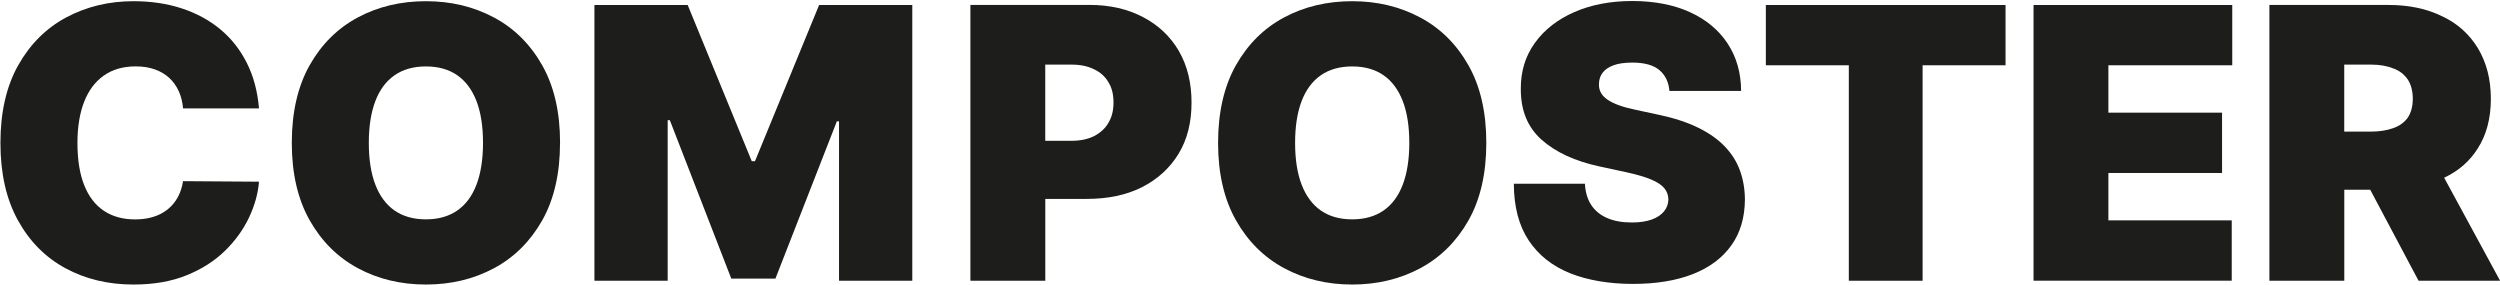
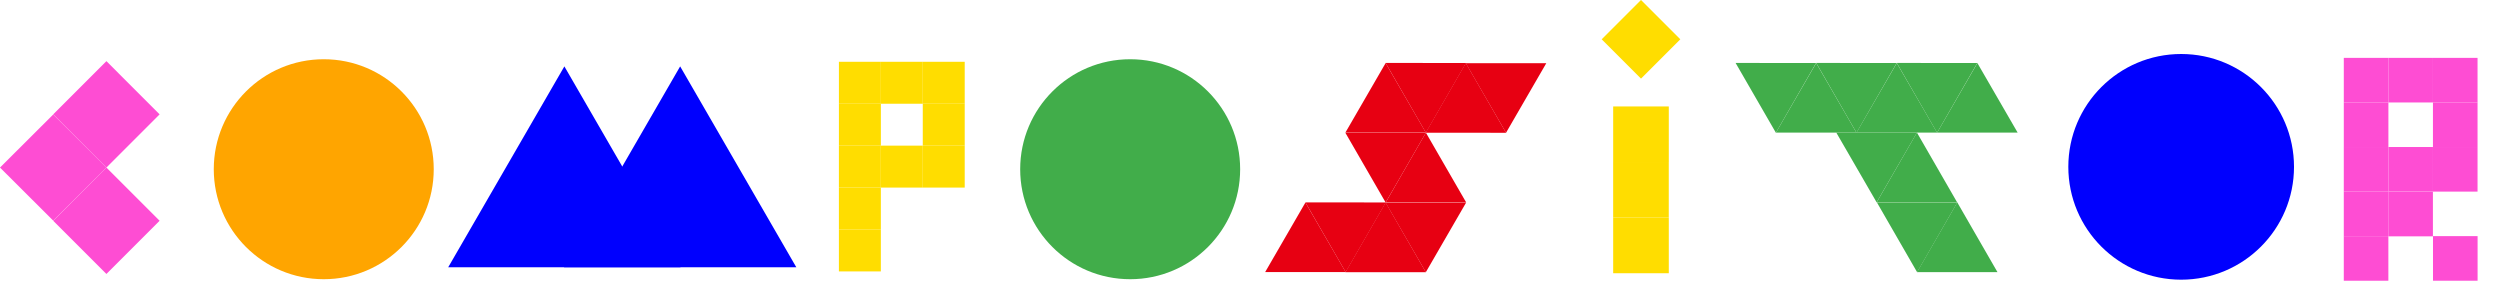
- <svg xmlns="http://www.w3.org/2000/svg" id="Layer_1" viewBox="0 0 519.71 59.14">
-   <defs>
-     <style>.cls-1{fill:#1d1d1b;}</style>
-   </defs>
-   <path class="cls-1" d="M53.84,22.53h-15.79c-.11-1.31-.4-2.49-.88-3.55-.47-1.06-1.13-1.98-1.96-2.76-.83-.77-1.83-1.37-3.01-1.79-1.17-.42-2.51-.63-4-.63-2.61,0-4.82,.64-6.62,1.91-1.8,1.27-3.16,3.09-4.09,5.46-.92,2.37-1.39,5.22-1.39,8.54,0,3.51,.47,6.44,1.41,8.8s2.31,4.13,4.1,5.32c1.79,1.19,3.95,1.78,6.47,1.78,1.44,0,2.73-.18,3.86-.55,1.14-.36,2.13-.89,2.97-1.58s1.53-1.53,2.06-2.5c.53-.98,.89-2.08,1.08-3.32l15.79,.11c-.19,2.42-.87,4.89-2.05,7.4-1.17,2.51-2.84,4.82-4.99,6.94-2.16,2.12-4.82,3.82-7.99,5.11-3.17,1.29-6.86,1.93-11.06,1.93-5.26,0-9.98-1.13-14.15-3.39-4.17-2.26-7.46-5.58-9.88-9.97C1.3,41.41,.09,36.05,.09,29.7S1.32,17.94,3.79,13.56,9.57,5.87,13.75,3.63,22.6,.25,27.75,.25c3.62,0,6.95,.49,9.99,1.48,3.04,.99,5.71,2.43,8.01,4.32,2.3,1.9,4.14,4.22,5.54,6.99,1.4,2.76,2.25,5.92,2.55,9.49Z" />
-   <path class="cls-1" d="M116.42,29.7c0,6.38-1.24,11.76-3.72,16.14-2.48,4.37-5.83,7.69-10.05,9.94s-8.92,3.37-14.11,3.37-9.94-1.13-14.15-3.4-7.55-5.59-10.02-9.97c-2.47-4.37-3.71-9.73-3.71-16.08s1.24-11.76,3.71-16.14c2.47-4.37,5.81-7.69,10.02-9.94S83.32,.25,88.55,.25s9.89,1.13,14.11,3.37,7.57,5.56,10.05,9.94,3.72,9.75,3.72,16.14Zm-16.01,0c0-3.43-.45-6.33-1.36-8.69-.91-2.36-2.24-4.15-4-5.37-1.76-1.22-3.94-1.83-6.51-1.83s-4.75,.61-6.51,1.83c-1.76,1.22-3.1,3.01-4,5.37-.9,2.36-1.36,5.26-1.36,8.69s.45,6.33,1.36,8.69c.91,2.36,2.24,4.15,4,5.38,1.76,1.22,3.94,1.83,6.51,1.83s4.74-.61,6.51-1.83c1.76-1.22,3.1-3.01,4-5.38,.9-2.36,1.36-5.26,1.36-8.69Z" />
-   <path class="cls-1" d="M123.59,1.04h19.37l13.32,32.47h.67L170.28,1.04h19.37V58.36h-15.23V25.22h-.45l-12.77,32.69h-9.18l-12.77-32.92h-.45V58.36h-15.23V1.04Z" />
-   <path class="cls-1" d="M245.08,10.61c-1.77-3.02-4.27-5.39-7.42-7.03-3.22-1.71-6.96-2.56-11.17-2.56h-24.76V58.36h15.57v-17.01h8.6c4.4,0,8.21-.79,11.49-2.43,3.22-1.64,5.78-3.94,7.62-6.96,1.84-3.02,2.69-6.57,2.69-10.64s-.85-7.62-2.63-10.71Zm-14.65,14.91c-.66,1.18-1.71,2.1-2.96,2.76-1.31,.66-2.89,.99-4.73,.99h-5.45V13.43h5.45c1.84,0,3.42,.33,4.73,.99,1.25,.59,2.3,1.51,2.96,2.69,.72,1.12,1.05,2.56,1.05,4.2s-.33,3.02-1.05,4.2Z" />
-   <path class="cls-1" d="M308.98,29.7c0,6.38-1.24,11.76-3.72,16.14-2.48,4.37-5.83,7.69-10.05,9.94s-8.92,3.37-14.11,3.37-9.94-1.13-14.15-3.4-7.55-5.59-10.02-9.97c-2.47-4.37-3.71-9.73-3.71-16.08s1.24-11.76,3.71-16.14c2.47-4.37,5.81-7.69,10.02-9.94s8.92-3.37,14.15-3.37,9.89,1.13,14.11,3.37,7.57,5.56,10.05,9.94,3.72,9.75,3.72,16.14Zm-16.01,0c0-3.43-.45-6.33-1.36-8.69-.91-2.36-2.24-4.15-4-5.37-1.76-1.22-3.94-1.83-6.51-1.83s-4.75,.61-6.51,1.83c-1.76,1.22-3.1,3.01-4,5.37-.9,2.36-1.36,5.26-1.36,8.69s.45,6.33,1.36,8.69c.91,2.36,2.24,4.15,4,5.38,1.76,1.22,3.94,1.83,6.51,1.83s4.74-.61,6.51-1.83c1.76-1.22,3.1-3.01,4-5.38,.9-2.36,1.36-5.26,1.36-8.69Z" />
-   <path class="cls-1" d="M347.05,18.95c-.15-1.87-.84-3.32-2.08-4.37-1.24-1.05-3.12-1.57-5.64-1.57-1.6,0-2.92,.19-3.93,.57s-1.77,.9-2.25,1.55c-.48,.65-.73,1.4-.75,2.24-.04,.69,.09,1.31,.38,1.86,.29,.55,.75,1.05,1.39,1.48,.63,.44,1.44,.84,2.43,1.19,.99,.36,2.16,.67,3.53,.95l4.7,1.01c3.17,.67,5.89,1.56,8.14,2.66s4.11,2.39,5.54,3.88c1.44,1.48,2.5,3.15,3.18,5,.68,1.85,1.03,3.86,1.05,6.05-.02,3.77-.96,6.96-2.83,9.57-1.87,2.61-4.53,4.6-7.99,5.96-3.46,1.36-7.62,2.04-12.47,2.04s-9.33-.73-13.03-2.21c-3.7-1.48-6.58-3.75-8.62-6.82-2.05-3.07-3.08-7-3.1-11.8h14.78c.09,1.75,.53,3.23,1.31,4.42,.79,1.2,1.89,2.1,3.32,2.72,1.43,.62,3.13,.92,5.11,.92,1.66,0,3.05-.21,4.17-.62s1.97-.98,2.55-1.71c.58-.72,.88-1.56,.89-2.49-.02-.88-.3-1.65-.85-2.31-.55-.66-1.45-1.26-2.7-1.79-1.25-.53-2.94-1.03-5.07-1.5l-5.71-1.23c-5.08-1.1-9.07-2.94-12-5.53s-4.37-6.12-4.35-10.6c-.02-3.64,.96-6.83,2.93-9.56s4.7-4.87,8.2-6.4,7.51-2.3,12.05-2.3,8.63,.78,12.01,2.33,5.98,3.73,7.82,6.53c1.84,2.81,2.77,6.09,2.79,9.84h-14.89Z" />
-   <path class="cls-1" d="M367.09,13.57V1.04h49.83V13.57h-17.24V58.36h-15.34V13.57h-17.24Z" />
-   <path class="cls-1" d="M422.74,58.36V1.04h41.31V13.57h-25.75v9.85h23.63v12.54h-23.63v9.85h25.64v12.54h-41.2Z" />
-   <path class="cls-1" d="M508.09,36.95c2.96-1.38,5.32-3.42,6.96-6.04,1.84-2.82,2.76-6.31,2.76-10.38s-.92-7.55-2.69-10.51c-1.77-2.89-4.2-5.12-7.42-6.63-3.22-1.58-6.9-2.36-11.17-2.36h-24.76V58.36h15.57v-18.92h5.39l10.05,18.92h16.95l-11.63-21.41Zm-20.76-23.52h5.52c1.84,0,3.35,.26,4.66,.79,1.31,.46,2.3,1.25,3.02,2.3,.66,.99,1.05,2.36,1.05,4.01s-.39,2.96-1.05,3.94c-.72,.99-1.71,1.71-3.02,2.17-1.31,.46-2.82,.72-4.66,.72h-5.52V13.43Z" />
+ <svg xmlns="http://www.w3.org/2000/svg" width="15741" height="1934" viewBox="0 0 15741 1934" fill="none">
+   <path d="M11435.4 397L11688.9 835H11181.9L11435.4 397Z" fill="#41AD4A" />
+   <path d="M11942.9 397L12196.9 835H11688.9L11942.9 397Z" fill="#41AD4A" />
+   <path d="M11816 1274L11562 835L12070 835L11816 1274Z" fill="#41AD4A" />
+   <path d="M12071 1714L11818 1275L12324 1275L12071 1714Z" fill="#41AD4A" />
+   <path d="M12322.8 1273.76L11816 1274.11L12069.7 834.684L12322.8 1273.76Z" fill="#41AD4A" />
+   <path d="M12576.8 1713.29L12070 1713.64L12323.7 1274.22L12576.8 1713.29Z" fill="#41AD4A" />
+   <path d="M12450.4 397L12703.9 835H12196.9L12450.4 397Z" fill="#41AD4A" />
+   <path d="M11942.4 396.711L11689.3 835.785L11435.6 396.362L11942.4 396.711Z" fill="#41AD4A" />
+   <path d="M11434.8 396.711L11181.7 835.785L10928 396.362L11434.8 396.711Z" fill="#41AD4A" />
+   <path d="M12449.8 396.711L12196.7 835.785L11943 396.362L12449.8 396.711Z" fill="#41AD4A" />
+   <path d="M8724.5 397L8978 835H8471L8724.5 397Z" fill="#E70012" />
+   <path d="M8219.5 1275L8473 1713H7966L8219.5 1275Z" fill="#E70012" />
+   <path d="M8724.5 1275L8471 836L8978 836L8724.5 1275Z" fill="#E70012" />
+   <path d="M9482.5 836L9229 398L9736 398L9482.5 836Z" fill="#E70012" />
+   <path d="M8977.5 1714L8724 1276L9231 1276L8977.5 1714Z" fill="#E70012" />
+   <path d="M8724.99 1274.29L8978.02 835.323L9231.66 1274.63L8724.99 1274.29Z" fill="#E70012" />
+   <path d="M8976.21 835.672L9229.24 396.71L9482.87 836.021L8976.21 835.672Z" fill="#E70012" />
+   <path d="M8471.35 1713.71L8724.39 1274.75L8978.02 1714.06L8471.35 1713.71Z" fill="#E70012" />
+   <path d="M9230.85 396.656L8977.82 835.618L8724.18 396.307L9230.85 396.656Z" fill="#E70012" />
+   <path d="M8726 1274.69L8472.97 1713.65L8219.33 1274.34L8726 1274.69Z" fill="#E70012" />
+   <path d="M3553.5 418L4285 1683H2822L3553.5 418Z" fill="#0000FE" />
+   <path d="M4282.5 418L5014 1683H3551L4282.5 418Z" fill="#0000FE" />
+   <path d="M10507.4 1370.22V1720.36H10157.2V1370.22H10507.4Z" fill="#FFDD00" />
+   <path d="M10507.2 1020.08V1370.22H10157.1V1020.08H10507.2Z" fill="#FFDD00" />
+   <path d="M10507.4 670.246V1020.39H10157.2V670.246H10507.4Z" fill="#FFDD00" />
+   <path d="M10332.4 0L10579.9 247.5L10332.4 495L10084.9 247.5L10332.4 0Z" fill="#FFDD00" />
+   <path d="M335 720.914L670 1055L335 1389.09L0 1055L335 720.914Z" fill="#FE4DD3" />
+   <path d="M670 385L1005 720L670 1055L335 720L670 385Z" fill="#FE4DD3" />
+   <path d="M670 1055L1005 1390L670 1725L335 1390L670 1055Z" fill="#FE4DD3" />
+   <path d="M5546.14 1444.86V1708.95H5282.05V1444.86H5546.14Z" fill="#FFDD00" />
+   <path d="M5546.14 1180.99V1445.09H5282.05V1180.99H5546.14Z" fill="#FFDD00" />
+   <path d="M5546.14 917.009V1181.1H5282.05V917.009H5546.14Z" fill="#FFDD00" />
+   <path d="M5810.24 917.009V1181.1H5546.14V917.009H5810.24Z" fill="#FFDD00" />
+   <path d="M6074.22 917.009V1181.1H5810.12V917.009H6074.22Z" fill="#FFDD00" />
+   <path d="M6074.22 653.028V917.124H5810.12V653.028H6074.22Z" fill="#FFDD00" />
+   <path d="M6074.22 389.048V653.144H5810.12V389.048H6074.22Z" fill="#FFDD00" />
+   <path d="M5810.24 389.048V653.144H5546.14V389.048H5810.24Z" fill="#FFDD00" />
+   <path d="M5546.26 389.048V653.144H5282.16V389.048H5546.26Z" fill="#FFDD00" />
+   <path d="M5546.26 653.028V917.124H5282.16V653.028H5546.26Z" fill="#FFDD00" />
+   <path d="M15038.1 1486.85V1767.62H14757.4V1486.85H15038.1Z" fill="#FE4DD3" />
+   <path d="M15038.1 1206.32V1487.09H14757.4V1206.32H15038.1Z" fill="#FE4DD3" />
+   <path d="M15318.6 1207.33V1488.1H15037.8V1207.33H15318.6Z" fill="#FE4DD3" />
+   <path d="M15599.9 1486.74V1767.5H15319.1V1486.74H15599.9Z" fill="#FE4DD3" />
+   <path d="M15038.1 925.677V1206.45H14757.4V925.677H15038.1Z" fill="#FE4DD3" />
+   <path d="M15318.9 925.677V1206.45H15038.2V925.677H15318.9Z" fill="#FE4DD3" />
+   <path d="M15599.6 925.677V1206.45H15318.8V925.677H15599.6Z" fill="#FE4DD3" />
+   <path d="M15599.6 645.033V925.801H15318.8V645.033H15599.6Z" fill="#FE4DD3" />
+   <path d="M15599.6 364.384V645.153H15318.8V364.384H15599.6Z" fill="#FE4DD3" />
+   <path d="M15318.9 364.384V645.153H15038.2V364.384H15318.9Z" fill="#FE4DD3" />
+   <path d="M15038.3 364.384V645.153H14757.5V364.384H15038.3Z" fill="#FE4DD3" />
+   <path d="M15038.3 645.033V925.801H14757.5V645.033H15038.3Z" fill="#FE4DD3" />
+   <circle cx="2038.5" cy="1065.5" r="692.5" fill="#FFA500" />
+   <circle cx="7116" cy="1065.5" r="692.5" fill="#41AD4A" />
+   <circle cx="13733.5" cy="1050.5" r="710.5" fill="#0000FE" />
</svg>
